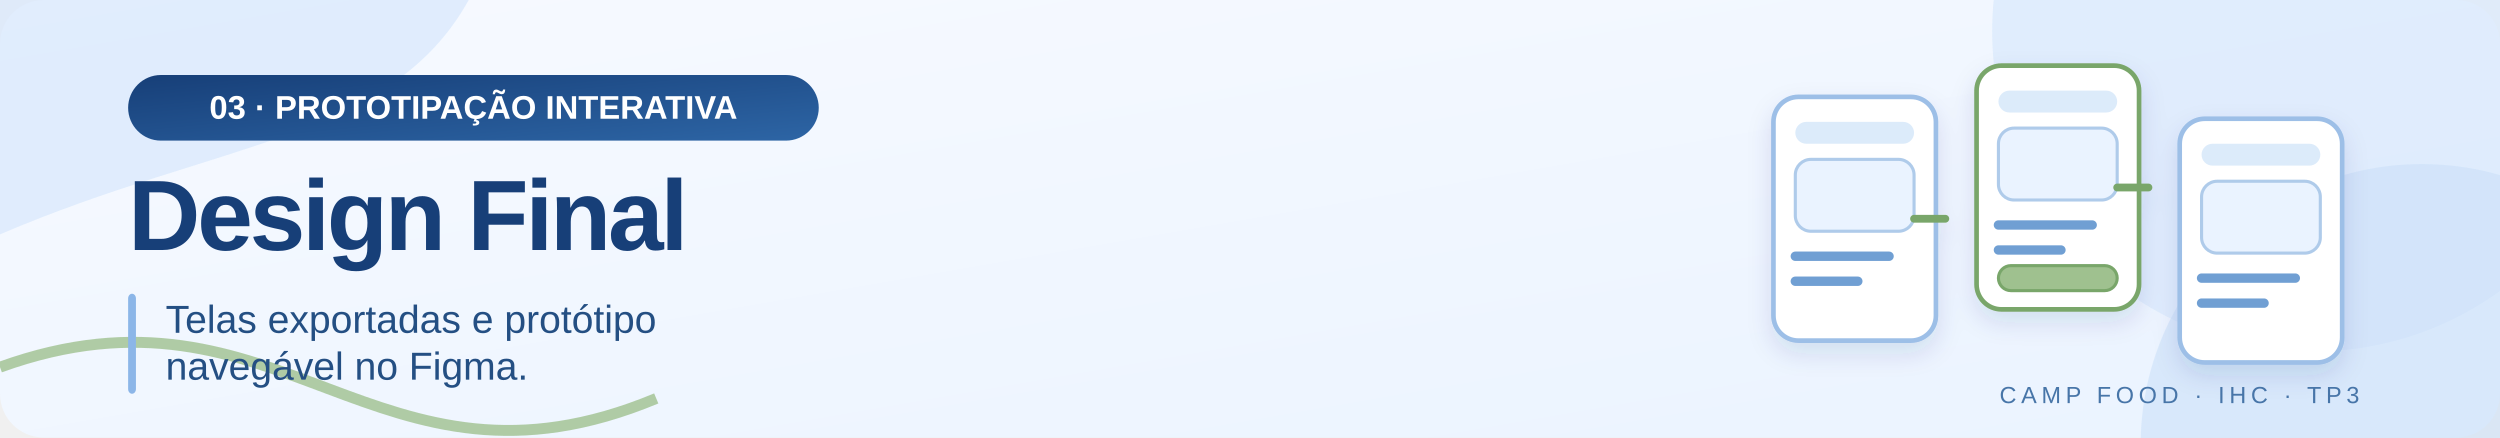
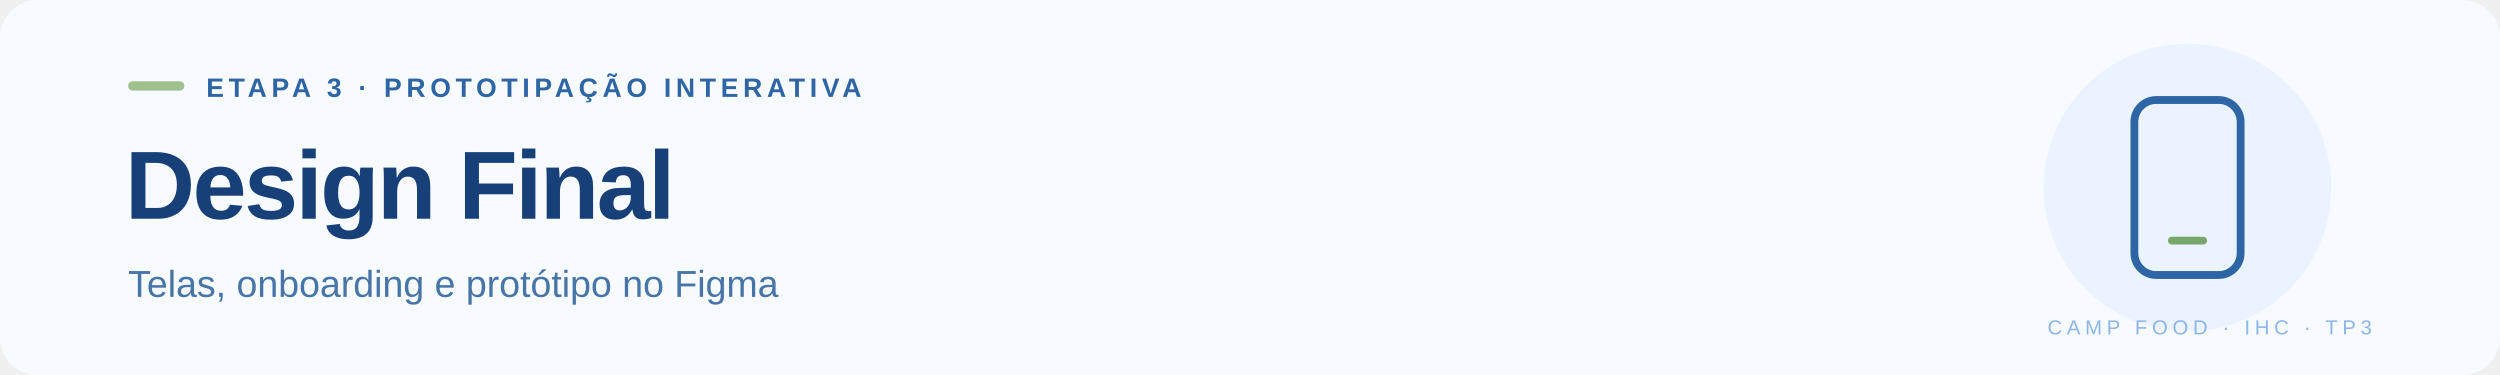
- <svg xmlns="http://www.w3.org/2000/svg" width="1600" height="280" viewBox="0 0 1600 280" role="img" aria-label="Banner — Design Final">
-   <defs>
-     <linearGradient id="bg" x1="0" y1="0" x2="1" y2="1">
-       <stop stop-color="#F7FAFF" />
-       <stop offset="1" stop-color="#EAF3FF" />
-     </linearGradient>
-     <linearGradient id="blue" x1="0" y1="0" x2="1" y2="1">
-       <stop stop-color="#173F78" />
-       <stop offset="1" stop-color="#2D65A5" />
-     </linearGradient>
-     <filter id="shadow" x="-20%" y="-20%" width="140%" height="140%">
-       <feDropShadow dx="0" dy="7" stdDeviation="8" flood-color="#173F78" flood-opacity=".12" />
-     </filter>
-   </defs>
-   <rect width="1600" height="280" rx="28" fill="url(#bg)" />
-   <circle cx="1480" cy="20" r="205" fill="#D9E9FC" opacity=".72" />
-   <circle cx="1550" cy="285" r="180" fill="#C9DFF8" opacity=".55" />
-   <path d="M0 235 C180 170 240 330 420 255" fill="none" stroke="#9FC18F" stroke-width="7" opacity=".8" />
-   <path d="M0 0 H300 C250 90 140 90 0 150Z" fill="#D8E8FC" opacity=".72" />
-   <rect x="82" y="48" width="442" height="42" rx="21" fill="url(#blue)" />
-   <text x="303" y="76" font-family="Arial,sans-serif" font-size="21" font-weight="700" fill="#FFFFFF" text-anchor="middle">03 · PROTOTIPAÇÃO INTERATIVA</text>
-   <text x="82" y="160" font-family="Arial,sans-serif" font-size="64" font-weight="750" letter-spacing="-2" fill="#173F78">Design Final</text>
-   <rect x="82" y="188" width="5" height="64" rx="3" fill="#8CB6E8" />
-   <text x="106" y="213" font-family="Arial,sans-serif" font-size="25" fill="#244F83">Telas exportadas e protótipo</text>
-   <text x="106" y="243" font-family="Arial,sans-serif" font-size="25" fill="#244F83">navegável no Figma.</text>
-   <g filter="url(#shadow)">
-     <rect x="1135" y="62" width="104" height="156" rx="16" fill="#FFFFFF" stroke="#9DBFE7" stroke-width="3" />
-     <rect x="1149" y="78" width="76" height="14" rx="7" fill="#DCEBFA" />
-     <rect x="1149" y="102" width="76" height="46" rx="10" fill="#EAF3FF" stroke="#AFCBEA" stroke-width="2" />
-     <path d="M1149 164 h60 M1149 180 h40" stroke="#6F9FD3" stroke-width="6" stroke-linecap="round" />
-     <rect x="1265" y="42" width="104" height="156" rx="16" fill="#FFFFFF" stroke="#79A66A" stroke-width="3" />
-     <rect x="1279" y="58" width="76" height="14" rx="7" fill="#DCEBFA" />
-     <rect x="1279" y="82" width="76" height="46" rx="10" fill="#EAF3FF" stroke="#AFCBEA" stroke-width="2" />
-     <path d="M1279 144 h60 M1279 160 h40" stroke="#6F9FD3" stroke-width="6" stroke-linecap="round" />
-     <rect x="1279" y="170" width="76" height="16" rx="8" fill="#9FC18F" stroke="#79A66A" stroke-width="2" />
-     <rect x="1395" y="76" width="104" height="156" rx="16" fill="#FFFFFF" stroke="#9DBFE7" stroke-width="3" />
-     <rect x="1409" y="92" width="76" height="14" rx="7" fill="#DCEBFA" />
-     <rect x="1409" y="116" width="76" height="46" rx="10" fill="#EAF3FF" stroke="#AFCBEA" stroke-width="2" />
-     <path d="M1409 178 h60 M1409 194 h40" stroke="#6F9FD3" stroke-width="6" stroke-linecap="round" />
-     <path d="M1245 140 h-20 M1375 120 h-20" stroke="#79A66A" stroke-width="5" stroke-linecap="round" />
-   </g>
-   <text x="1510" y="258" font-family="Arial,sans-serif" font-size="15" fill="#4775A8" text-anchor="end" letter-spacing="3">CAMP FOOD · IHC · TP3</text>
+ <svg xmlns="http://www.w3.org/2000/svg" width="1600" height="240" viewBox="0 0 1600 240" role="img" aria-label="Banner — Design Final">
+   <rect width="1600" height="240" rx="24" fill="#F7FAFF" />
+   <rect x="82" y="52" width="36" height="6" rx="3" fill="#9FC18F" />
+   <text x="132" y="62" font-family="Arial,sans-serif" font-size="17" font-weight="700" letter-spacing="3" fill="#2D65A5">ETAPA 3 · PROTOTIPAÇÃO INTERATIVA</text>
+   <text x="80" y="140" font-family="Arial,sans-serif" font-size="62" font-weight="700" letter-spacing="-1.5" fill="#173F78">Design Final</text>
+   <text x="82" y="190" font-family="Arial,sans-serif" font-size="24" fill="#4775A8">Telas, onboarding e protótipo no Figma</text>
+   <circle cx="1400" cy="120" r="92" fill="#EAF3FF" />
+   <rect x="1366" y="64" width="68" height="112" rx="14" fill="none" stroke="#2D65A5" stroke-width="5" stroke-linecap="round" stroke-linejoin="round" />
+   <path d="M1390 154 h20" stroke="#79A66A" stroke-width="5" stroke-linecap="round" />
+   <text x="1518" y="214" font-family="Arial,sans-serif" font-size="13" fill="#8CB6E8" text-anchor="end" letter-spacing="3">CAMP FOOD · IHC · TP3</text>
</svg>
